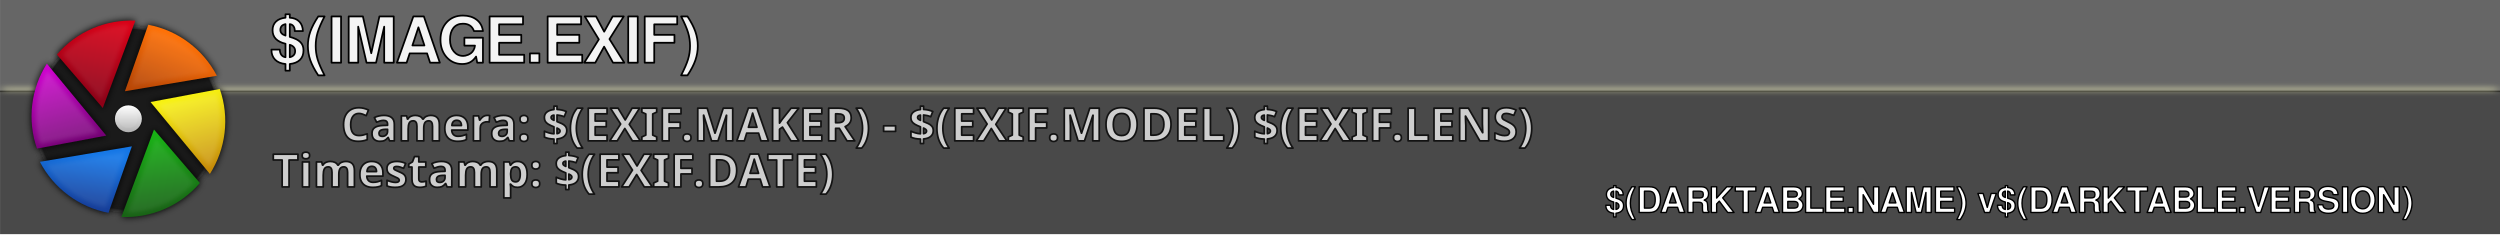
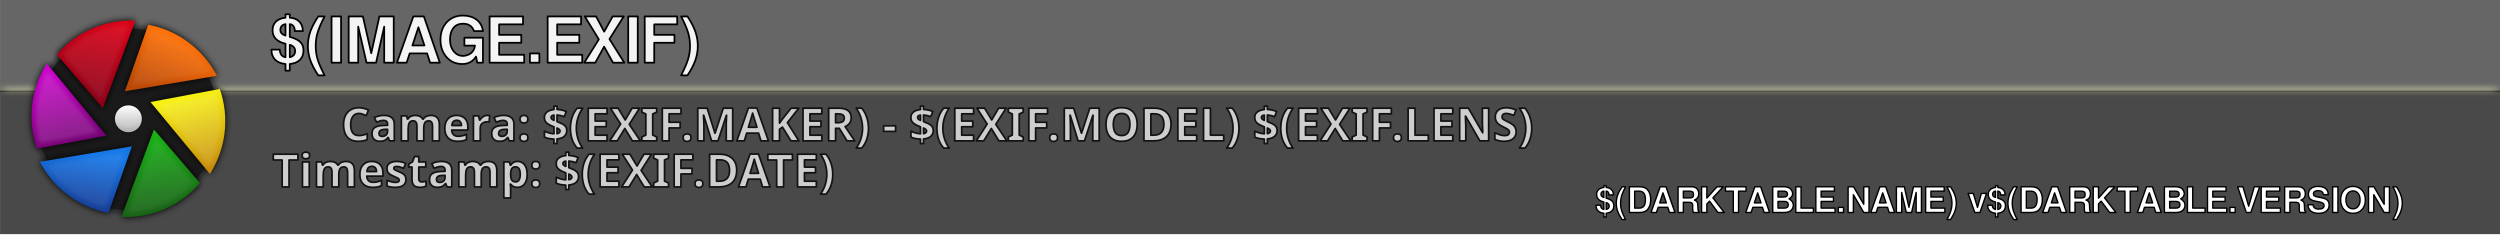
<svg xmlns="http://www.w3.org/2000/svg" xmlns:xlink="http://www.w3.org/1999/xlink" width="709.29" height="66.43" id="svg2" version="1.1">
  <defs id="defs4">
    <linearGradient id="linearGradient4671">
      <stop id="stop4673" offset="0" style="stop-color:#ffffff;stop-opacity:0.974;" />
      <stop id="stop4675" offset="1" style="stop-color:#ffffff;stop-opacity:0;" />
    </linearGradient>
    <linearGradient id="linearGradient4284">
      <stop id="stop4286" offset="0" style="stop-color:#a6cffc;stop-opacity:0.569;" />
      <stop id="stop4288" offset="1" style="stop-color:#9fcee8;stop-opacity:0;" />
    </linearGradient>
    <linearGradient id="linearGradient3733">
      <stop style="stop-color:#74b2f4;stop-opacity:0.662" offset="0" id="stop3735" />
      <stop style="stop-color:#9fcee8;stop-opacity:0;" offset="1" id="stop3737" />
    </linearGradient>
    <linearGradient id="linearGradient4591">
      <stop style="stop-color:#24357f;stop-opacity:0;" offset="0" id="stop4593" />
      <stop style="stop-color:#2f67a4;stop-opacity:0.243;" offset="1" id="stop4595" />
    </linearGradient>
    <linearGradient id="linearGradient4706">
      <stop style="stop-color:#000000;stop-opacity:1;" offset="0" id="stop4708" />
      <stop style="stop-color:#7b7b7b;stop-opacity:0.966;" offset="1" id="stop4710" />
    </linearGradient>
    <linearGradient id="linearGradient4465">
      <stop id="stop4467" offset="0" style="stop-color:#888888;stop-opacity:1;" />
      <stop id="stop4469" offset="1" style="stop-color:#e0e0e0;stop-opacity:0;" />
    </linearGradient>
    <linearGradient id="linearGradient4427">
      <stop id="stop4429" offset="0" style="stop-color:#bbbbbb;stop-opacity:1;" />
      <stop id="stop4431" offset="1" style="stop-color:#020202;stop-opacity:1" />
    </linearGradient>
    <linearGradient id="linearGradient4342-8">
      <stop style="stop-color:#a7a7a7;stop-opacity:1;" offset="0" id="stop4344-9" />
      <stop id="stop4415" offset="0.5" style="stop-color:#a7a7a7;stop-opacity:0;" />
      <stop style="stop-color:#a7a7a7;stop-opacity:1;" offset="1" id="stop4346-8" />
    </linearGradient>
    <linearGradient id="linearGradient3743">
      <stop style="stop-color:#000000;stop-opacity:1;" offset="0" id="stop3745" />
      <stop id="stop3751" offset="0.618" style="stop-color:#000000;stop-opacity:1;" />
      <stop style="stop-color:#232323;stop-opacity:0.948;" offset="1" id="stop3747" />
    </linearGradient>
    <linearGradient id="linearGradient3771">
      <stop style="stop-color:#fef6ba;stop-opacity:1;" offset="0" id="stop3773" />
      <stop style="stop-color:#fefdcb;stop-opacity:0.422;" offset="1" id="stop3775" />
    </linearGradient>
-     <filter color-interpolation-filters="sRGB" id="filter6056" x="-0.006" width="1.012" y="-1.503" height="4.006">
-       <feGaussianBlur stdDeviation="1.789" id="feGaussianBlur6058" />
-     </filter>
    <clipPath clipPathUnits="userSpaceOnUse" id="clipPath4207">
      <path style="fill:#000000;fill-opacity:0.214;fill-rule:nonzero;stroke:none" d="m -0.714,963.077 710,0 0,67.143 -710,0 0,-67.143 z" id="path4209" />
    </clipPath>
    <clipPath clipPathUnits="userSpaceOnUse" id="clipPath4207-9">
      <path style="fill:#000000;fill-opacity:0.214;fill-rule:nonzero;stroke:none" d="m -0.714,963.077 710,0 0,67.143 -710,0 0,-67.143 z" id="path4209-4" />
    </clipPath>
    <linearGradient id="linearGradient4105">
      <stop id="stop4107" offset="0" style="stop-color:#f7f10e;stop-opacity:1;" />
      <stop id="stop4109" offset="1" style="stop-color:#c58907;stop-opacity:1;" />
    </linearGradient>
    <linearGradient id="linearGradient4123">
      <stop id="stop4125" offset="0" style="stop-color:#17b414;stop-opacity:1;" />
      <stop id="stop4127" offset="1" style="stop-color:#176314;stop-opacity:1;" />
    </linearGradient>
    <linearGradient id="linearGradient4133">
      <stop id="stop4135" offset="0" style="stop-color:#1476e6;stop-opacity:1;" />
      <stop id="stop4137" offset="1" style="stop-color:#143e9a;stop-opacity:1;" />
    </linearGradient>
    <linearGradient id="linearGradient4143">
      <stop id="stop4145" offset="0" style="stop-color:#d000d0;stop-opacity:1;" />
      <stop id="stop4147" offset="1" style="stop-color:#760076;stop-opacity:1;" />
    </linearGradient>
    <linearGradient id="linearGradient4153">
      <stop id="stop4155" offset="0" style="stop-color:#d70016;stop-opacity:1;" />
      <stop id="stop4157" offset="1" style="stop-color:#8d0016;stop-opacity:1;" />
    </linearGradient>
    <linearGradient id="linearGradient4163">
      <stop id="stop4165" offset="0" style="stop-color:#ff7004;stop-opacity:1;" />
      <stop id="stop4167" offset="1" style="stop-color:#ba4704;stop-opacity:1;" />
    </linearGradient>
    <linearGradient id="linearGradient4209">
      <stop id="stop4211" offset="0" style="stop-color:#ffffff;stop-opacity:1;" />
      <stop id="stop4213" offset="1" style="stop-color:#ffffff;stop-opacity:0;" />
    </linearGradient>
    <linearGradient id="linearGradient4206">
      <stop id="stop4208" offset="0" style="stop-color:#ffffff;stop-opacity:1;" />
      <stop id="stop4210" offset="1" style="stop-color:#b0b0b0;stop-opacity:1;" />
    </linearGradient>
    <linearGradient id="linearGradient4163-0">
      <stop style="stop-color:#ff7004;stop-opacity:1;" offset="0" id="stop4165-8" />
      <stop style="stop-color:#ba4704;stop-opacity:1;" offset="1" id="stop4167-6" />
    </linearGradient>
    <linearGradient id="linearGradient4105-2">
      <stop style="stop-color:#f7f10e;stop-opacity:1;" offset="0" id="stop4107-4" />
      <stop style="stop-color:#c58907;stop-opacity:1;" offset="1" id="stop4109-7" />
    </linearGradient>
    <linearGradient id="linearGradient4123-9">
      <stop style="stop-color:#17b414;stop-opacity:1;" offset="0" id="stop4125-3" />
      <stop style="stop-color:#176314;stop-opacity:1;" offset="1" id="stop4127-9" />
    </linearGradient>
    <linearGradient id="linearGradient4133-2">
      <stop style="stop-color:#1476e6;stop-opacity:1;" offset="0" id="stop4135-8" />
      <stop style="stop-color:#143e9a;stop-opacity:1;" offset="1" id="stop4137-3" />
    </linearGradient>
    <linearGradient id="linearGradient4143-0">
      <stop style="stop-color:#d000d0;stop-opacity:1;" offset="0" id="stop4145-1" />
      <stop style="stop-color:#760076;stop-opacity:1;" offset="1" id="stop4147-7" />
    </linearGradient>
    <linearGradient id="linearGradient4153-8">
      <stop style="stop-color:#d70016;stop-opacity:1;" offset="0" id="stop4155-9" />
      <stop style="stop-color:#8d0016;stop-opacity:1;" offset="1" id="stop4157-1" />
    </linearGradient>
    <linearGradient id="linearGradient4206-5">
      <stop style="stop-color:#ffffff;stop-opacity:1;" offset="0" id="stop4208-4" />
      <stop style="stop-color:#b0b0b0;stop-opacity:1;" offset="1" id="stop4210-9" />
    </linearGradient>
    <filter id="filter4348">
      <feGaussianBlur id="feGaussianBlur4350" stdDeviation="1.758" />
    </filter>
    <filter id="filter4344">
      <feGaussianBlur id="feGaussianBlur4346" stdDeviation="4.822" />
    </filter>
    <filter id="filter4336">
      <feGaussianBlur id="feGaussianBlur4338" stdDeviation="5.057" />
    </filter>
    <filter id="filter4328">
      <feGaussianBlur id="feGaussianBlur4330" stdDeviation="5.057" />
    </filter>
    <filter id="filter4320">
      <feGaussianBlur id="feGaussianBlur4322" stdDeviation="4.825" />
    </filter>
    <filter id="filter4312">
      <feGaussianBlur id="feGaussianBlur4314" stdDeviation="4.819" />
    </filter>
    <filter id="filter4308">
      <feGaussianBlur id="feGaussianBlur4310" stdDeviation="4.831" />
    </filter>
    <filter height="1.235" y="-0.118" width="1.235" x="-0.118" id="filter4257">
      <feGaussianBlur id="feGaussianBlur4259" stdDeviation="3.136" />
    </filter>
    <filter height="1.221" y="-0.111" width="1.251" x="-0.126" id="filter4245">
      <feGaussianBlur id="feGaussianBlur4247" stdDeviation="9.291" />
    </filter>
    <linearGradient gradientUnits="userSpaceOnUse" y2="288" x2="256" y1="224" x1="256" id="linearGradient4212" xlink:href="#linearGradient4206-9" />
    <filter height="1.214" y="-0.107" width="1.239" x="-0.119" id="filter4019">
      <feGaussianBlur id="feGaussianBlur4021" stdDeviation="9.267" />
    </filter>
    <filter height="1.221" y="-0.11" width="1.251" x="-0.125" id="filter4015">
      <feGaussianBlur id="feGaussianBlur4017" stdDeviation="9.267" />
    </filter>
    <filter height="1.282" y="-0.141" width="1.204" x="-0.102" id="filter4011">
      <feGaussianBlur id="feGaussianBlur4013" stdDeviation="9.267" />
    </filter>
    <filter height="1.214" y="-0.107" width="1.239" x="-0.119" id="filter4007">
      <feGaussianBlur id="feGaussianBlur4009" stdDeviation="9.267" />
    </filter>
    <filter height="1.282" y="-0.141" width="1.204" x="-0.102" id="filter3999">
      <feGaussianBlur id="feGaussianBlur4001" stdDeviation="9.267" />
    </filter>
    <linearGradient y2="726.388" x2="318.297" y1="593.388" x1="372.859" gradientTransform="translate(518.2034,-554.7474)" gradientUnits="userSpaceOnUse" id="linearGradient3949" xlink:href="#linearGradient4163-1" />
    <linearGradient y2="752.06" x2="180.172" y1="580.06" x1="179.047" gradientTransform="translate(518.2034,-554.7474)" gradientUnits="userSpaceOnUse" id="linearGradient3947" xlink:href="#linearGradient4153-7" />
    <linearGradient y2="857.607" x2="54.765" y1="721.607" x1="108.797" gradientTransform="translate(518.2034,-554.7474)" gradientUnits="userSpaceOnUse" id="linearGradient3945" xlink:href="#linearGradient4143-5" />
    <linearGradient y2="997.544" x2="170.547" y1="873.544" x1="186.765" gradientTransform="translate(518.2034,-554.7474)" gradientUnits="userSpaceOnUse" id="linearGradient3943" xlink:href="#linearGradient4133-9" />
    <linearGradient y2="1000.923" x2="343.89" y1="815.922" x1="317.074" gradientTransform="translate(518.2034,-554.7474)" gradientUnits="userSpaceOnUse" id="linearGradient3941" xlink:href="#linearGradient4123-0" />
    <linearGradient y2="904.919" x2="444.453" y1="738.919" x1="393.14" gradientTransform="translate(518.2034,-554.7474)" gradientUnits="userSpaceOnUse" id="linearGradient3939" xlink:href="#linearGradient4105-21" />
    <linearGradient y2="710.341" x2="263.694" y1="650.053" x1="432.115" gradientTransform="matrix(0.5,-0.8660254,0.8660254,0.5,-555.02,81.19542)" gradientUnits="userSpaceOnUse" id="linearGradient3923" xlink:href="#linearGradient4153-7" />
    <linearGradient y2="643.987" x2="273.627" y1="694.418" x1="456.976" gradientTransform="matrix(-0.5,-0.8660254,0.8660254,-0.5,-300.8952,870.9616)" gradientUnits="userSpaceOnUse" id="linearGradient3919" xlink:href="#linearGradient4143-5" />
    <linearGradient y2="581.766" x2="342.125" y1="701.766" x1="326.125" gradientTransform="matrix(-1,0,0,-1,510.1248,1045.766)" gradientUnits="userSpaceOnUse" id="linearGradient3915" xlink:href="#linearGradient4133-9" />
    <linearGradient y2="612.484" x2="401.186" y1="725.269" x1="253.838" gradientTransform="matrix(-0.5,0.8660254,-0.8660254,-0.5,1067.02,430.8046)" gradientUnits="userSpaceOnUse" id="linearGradient3911" xlink:href="#linearGradient4123-0" />
    <linearGradient y2="683.489" x2="454.048" y1="637.059" x1="277.627" gradientTransform="matrix(0.5,0.8660254,-0.8660254,0.5,812.8952,-358.9616)" gradientUnits="userSpaceOnUse" id="linearGradient3907" xlink:href="#linearGradient4105-21" />
    <linearGradient gradientTransform="translate(1.875215,-533.7662)" y2="904.919" x2="444.453" y1="738.919" x1="393.14" gradientUnits="userSpaceOnUse" id="linearGradient3900" xlink:href="#linearGradient4105-21" />
    <linearGradient gradientTransform="translate(1.875215,-533.7662)" y2="1000.923" x2="343.89" y1="815.922" x1="317.074" gradientUnits="userSpaceOnUse" id="linearGradient3897" xlink:href="#linearGradient4123-0" />
    <linearGradient gradientTransform="translate(1.875215,-533.7662)" y2="997.544" x2="170.547" y1="873.544" x1="186.765" gradientUnits="userSpaceOnUse" id="linearGradient3894" xlink:href="#linearGradient4133-9" />
    <linearGradient gradientTransform="translate(1.875215,-533.7662)" y2="857.607" x2="54.765" y1="721.607" x1="108.797" gradientUnits="userSpaceOnUse" id="linearGradient3891" xlink:href="#linearGradient4143-5" />
    <linearGradient gradientTransform="translate(1.875215,-533.7662)" y2="752.06" x2="180.172" y1="580.06" x1="179.047" gradientUnits="userSpaceOnUse" id="linearGradient3888" xlink:href="#linearGradient4153-7" />
    <linearGradient gradientTransform="translate(1.875215,-533.7662)" y2="726.388" x2="318.297" y1="593.388" x1="372.859" gradientUnits="userSpaceOnUse" id="linearGradient3885" xlink:href="#linearGradient4163-1" />
    <filter height="2.2" y="-0.6" width="2.2" x="-0.6" id="filter4230">
      <feGaussianBlur id="feGaussianBlur4232" stdDeviation="12" />
    </filter>
    <filter height="1.6" y="-0.3" width="1.6" x="-0.3" id="filter4226">
      <feGaussianBlur id="feGaussianBlur4228" stdDeviation="25.864" />
    </filter>
    <radialGradient gradientUnits="userSpaceOnUse" gradientTransform="matrix(-1.717491,-0.2270816,0.1738184,-1.314644,961.0412,1140.425)" r="205.641" fy="495.543" fx="385.346" cy="495.543" cx="385.346" id="radialGradient4217" xlink:href="#linearGradient4209-7" />
    <filter id="filter4092">
      <feGaussianBlur id="feGaussianBlur4094" stdDeviation="4.72" />
    </filter>
    <filter id="filter4056">
      <feGaussianBlur id="feGaussianBlur4058" stdDeviation="4.766" />
    </filter>
    <filter id="filter4032">
      <feGaussianBlur id="feGaussianBlur4034" stdDeviation="5.065" />
    </filter>
    <filter id="filter3992">
      <feGaussianBlur id="feGaussianBlur3994" stdDeviation="4.717" />
    </filter>
    <filter id="filter3968">
      <feGaussianBlur id="feGaussianBlur3970" stdDeviation="4.612" />
    </filter>
    <filter id="filter3936">
      <feGaussianBlur id="feGaussianBlur3938" stdDeviation="4.822" />
    </filter>
    <filter id="filter3902">
      <feGaussianBlur id="feGaussianBlur3904" stdDeviation="9" />
    </filter>
    <filter color-interpolation-filters="sRGB" id="filter4107">
      <feGaussianBlur id="feGaussianBlur4109" stdDeviation="9" />
    </filter>
    <filter color-interpolation-filters="sRGB" id="filter3873">
      <feGaussianBlur id="feGaussianBlur3875" stdDeviation="11.392" />
    </filter>
    <linearGradient id="linearGradient4105-21">
      <stop id="stop4107-2" offset="0" style="stop-color:#f7f10e;stop-opacity:1;" />
      <stop id="stop4109-0" offset="1" style="stop-color:#c58907;stop-opacity:1;" />
    </linearGradient>
    <linearGradient id="linearGradient4123-0">
      <stop id="stop4125-1" offset="0" style="stop-color:#17b414;stop-opacity:1;" />
      <stop id="stop4127-96" offset="1" style="stop-color:#176314;stop-opacity:1;" />
    </linearGradient>
    <linearGradient id="linearGradient4133-9">
      <stop id="stop4135-0" offset="0" style="stop-color:#1476e6;stop-opacity:1;" />
      <stop id="stop4137-2" offset="1" style="stop-color:#143e9a;stop-opacity:1;" />
    </linearGradient>
    <linearGradient id="linearGradient4143-5">
      <stop id="stop4145-3" offset="0" style="stop-color:#d000d0;stop-opacity:1;" />
      <stop id="stop4147-4" offset="1" style="stop-color:#760076;stop-opacity:1;" />
    </linearGradient>
    <linearGradient id="linearGradient4153-7">
      <stop id="stop4155-8" offset="0" style="stop-color:#d70016;stop-opacity:1;" />
      <stop id="stop4157-2" offset="1" style="stop-color:#8d0016;stop-opacity:1;" />
    </linearGradient>
    <linearGradient id="linearGradient4163-1">
      <stop id="stop4165-9" offset="0" style="stop-color:#ff7004;stop-opacity:1;" />
      <stop id="stop4167-9" offset="1" style="stop-color:#ba4704;stop-opacity:1;" />
    </linearGradient>
    <linearGradient id="linearGradient4209-7">
      <stop id="stop4211-0" offset="0" style="stop-color:#ffffff;stop-opacity:1;" />
      <stop id="stop4213-8" offset="1" style="stop-color:#ffffff;stop-opacity:0;" />
    </linearGradient>
    <linearGradient id="linearGradient4206-9">
      <stop id="stop4208-3" offset="0" style="stop-color:#ffffff;stop-opacity:1;" />
      <stop id="stop4210-5" offset="1" style="stop-color:#b0b0b0;stop-opacity:1;" />
    </linearGradient>
    <linearGradient xlink:href="#linearGradient4163-1" id="linearGradient7427" gradientUnits="userSpaceOnUse" gradientTransform="translate(1.875215,-533.7662)" x1="372.859" y1="593.388" x2="318.297" y2="726.388" />
+     <filter style="color-interpolation-filters:sRGB" id="filter1131" x="-0.006" width="1.013" y="-1.586" height="4.171">
+       <feGaussianBlur stdDeviation="1.888" id="feGaussianBlur1133" />
+     </filter>
  </defs>
  <g id="layer1" transform="translate(0,-985.9322)">
-     <path style="fill:#000000;fill-opacity:0.692;fill-rule:nonzero;stroke:none" d="m -1.429,963.791 710,0 0,67.143 -710,0 0,-67.143 z" id="rect2816-6" clip-path="url(#clipPath4207-9)" transform="matrix(1,0,0,0.6129037,0.7267112,420.9189)" />
+     <path style="fill:#000000;fill-opacity:0.692;fill-rule:nonzero;stroke:none;" d="m -1.429,963.791 710,0 0,67.143 -710,0 0,-67.143 z" id="rect2816-6" clip-path="url(#clipPath4207-9)" transform="matrix(1,0,0,0.6129037,0.7267112,420.9189)" />
    <path style="fill:#000000;fill-opacity:0.577;fill-rule:nonzero;stroke:none" d="m -1.429,963.791 710,0 0,67.143 -710,0 0,-67.143 z" id="rect2816" clip-path="url(#clipPath4207)" transform="matrix(1,0,0,0.3978502,0.7267112,602.207)" />
-     <rect style="opacity:0.734;fill:#ffffc5;fill-opacity:0.692;fill-rule:nonzero;stroke:none;filter:url(#filter6056)" id="rect6046" width="712.857" height="2.857" x="-1.429" y="25" transform="matrix(1,0,0,0.4383424,0.01245107,999.7094)" />
-     <text xml:space="preserve" style="font-size:13px;font-style:normal;font-variant:normal;font-weight:bold;font-stretch:normal;text-align:start;line-height:125%;writing-mode:lr-tb;text-anchor:start;opacity:0.734;fill:#ffffff;fill-opacity:1;stroke:#000000;stroke-width:0.5;stroke-linecap:round;stroke-linejoin:round;stroke-miterlimit:4;stroke-opacity:1;stroke-dasharray:none;font-family:AlMateen;-inkscape-font-specification:AlMateen Bold" x="76.441" y="1009.651" id="text3685">
-       <tspan id="tspan3687" x="76.441" y="1009.651" style="font-size:13px;font-style:normal;font-variant:normal;font-weight:bold;font-stretch:normal;text-align:start;line-height:125%;writing-mode:lr-tb;text-anchor:start;fill:#ffffff;fill-opacity:1;stroke:#000000;stroke-width:0.5;stroke-linecap:round;stroke-linejoin:round;stroke-miterlimit:4;stroke-opacity:1;stroke-dasharray:none;font-family:AlMateen;-inkscape-font-specification:AlMateen Bold" />
-       <tspan x="76.441" y="1025.901" id="tspan3689" style="font-size:13px;font-style:normal;font-variant:normal;font-weight:bold;font-stretch:normal;text-align:start;line-height:125%;writing-mode:lr-tb;text-anchor:start;fill:#ffffff;fill-opacity:1;stroke:#000000;stroke-width:0.5;stroke-linecap:round;stroke-linejoin:round;stroke-miterlimit:4;stroke-opacity:1;stroke-dasharray:none;font-family:AlMateen;-inkscape-font-specification:AlMateen Bold">      Camera: $(EXIF.MAKER) - $(EXIF.MODEL) $(EXIF.LENS)</tspan>
+     <rect style="opacity:0.734;fill:#ffffc5;fill-opacity:0.692;fill-rule:nonzero;stroke:none;filter:url(#filter1131)" id="rect6046" width="712.857" height="2.857" x="-1.429" y="25" transform="matrix(1,0,0,0.4383424,0.01245107,999.7094)" />
+     <text xml:space="preserve" style="font-style:normal;font-variant:normal;font-weight:bold;font-stretch:normal;line-height:0%;font-family:AlMateen;-inkscape-font-specification:'AlMateen Bold';text-align:start;writing-mode:lr-tb;text-anchor:start;opacity:0.734;fill:#ffffff;fill-opacity:1;stroke:#000000;stroke-width:0.5;stroke-linecap:round;stroke-linejoin:round;stroke-miterlimit:4;stroke-dasharray:none;stroke-opacity:1" x="76.441" y="1009.651" id="text3685">
+       <tspan id="tspan3687" x="76.441" y="1009.651" style="font-style:normal;font-variant:normal;font-weight:bold;font-stretch:normal;font-size:13px;line-height:125%;font-family:AlMateen;-inkscape-font-specification:'AlMateen Bold';text-align:start;writing-mode:lr-tb;text-anchor:start;fill:#ffffff;fill-opacity:1;stroke:#000000;stroke-width:0.5;stroke-linecap:round;stroke-linejoin:round;stroke-miterlimit:4;stroke-dasharray:none;stroke-opacity:1"> </tspan>
+       <tspan x="76.441" y="1025.901" id="tspan3689" style="font-style:normal;font-variant:normal;font-weight:bold;font-stretch:normal;font-size:13px;line-height:125%;font-family:AlMateen;-inkscape-font-specification:'AlMateen Bold';text-align:start;writing-mode:lr-tb;text-anchor:start;fill:#ffffff;fill-opacity:1;stroke:#000000;stroke-width:0.5;stroke-linecap:round;stroke-linejoin:round;stroke-miterlimit:4;stroke-dasharray:none;stroke-opacity:1">      Camera: $(EXIF.MAKER) - $(EXIF.MODEL) $(EXIF.LENS)</tspan>
    </text>
-     <text xml:space="preserve" style="font-size:10px;font-style:normal;font-variant:normal;font-weight:bold;font-stretch:normal;text-align:end;line-height:125%;writing-mode:lr-tb;text-anchor:end;fill:#ffffff;fill-opacity:1;stroke:#000000;stroke-width:0.4;stroke-linecap:round;stroke-linejoin:round;stroke-miterlimit:4;stroke-opacity:1;stroke-dasharray:none;font-family:FreeSans;-inkscape-font-specification:FreeSans Bold" x="698.727" y="1046.223" id="text4340">
-       <tspan x="698.727" y="1046.223" style="font-size:10px;font-style:normal;font-variant:normal;font-weight:bold;font-stretch:normal;text-align:end;line-height:125%;writing-mode:lr-tb;text-anchor:end;fill:#ffffff;fill-opacity:1;stroke:#000000;stroke-width:0.4;stroke-linecap:round;stroke-linejoin:round;stroke-miterlimit:4;stroke-opacity:1;stroke-dasharray:none;font-family:FreeSans;-inkscape-font-specification:FreeSans Bold" id="tspan4394">$(DARKTABLE.NAME) v$(DARKTABLE.VERSION)</tspan>
+     <text xml:space="preserve" style="font-style:normal;font-variant:normal;font-weight:bold;font-stretch:normal;line-height:0%;font-family:FreeSans;-inkscape-font-specification:'FreeSans Bold';text-align:end;writing-mode:lr-tb;text-anchor:end;fill:#ffffff;fill-opacity:1;stroke:#000000;stroke-width:0.4;stroke-linecap:round;stroke-linejoin:round;stroke-miterlimit:4;stroke-dasharray:none;stroke-opacity:1" x="698.727" y="1046.223" id="text4340">
+       <tspan x="698.727" y="1046.223" style="font-style:normal;font-variant:normal;font-weight:bold;font-stretch:normal;font-size:10px;line-height:125%;font-family:FreeSans;-inkscape-font-specification:'FreeSans Bold';text-align:end;writing-mode:lr-tb;text-anchor:end;fill:#ffffff;fill-opacity:1;stroke:#000000;stroke-width:0.4;stroke-linecap:round;stroke-linejoin:round;stroke-miterlimit:4;stroke-dasharray:none;stroke-opacity:1" id="tspan4394">$(DARKTABLE.NAME) v$(DARKTABLE.VERSION)</tspan>
    </text>
-     <text xml:space="preserve" style="font-size:18px;font-style:normal;font-variant:normal;font-weight:bold;font-stretch:normal;text-align:start;line-height:125%;writing-mode:lr-tb;text-anchor:start;fill:#ffffff;fill-opacity:0.925;stroke:#000000;stroke-width:0.5;stroke-linecap:round;stroke-linejoin:round;stroke-miterlimit:4;stroke-opacity:1;stroke-dasharray:none;font-family:FreeSans;-inkscape-font-specification:FreeSans Bold" x="76.626" y="1003.718" id="text3742-5">
-       <tspan id="tspan3744-3" x="76.626" y="1003.718">$(IMAGE.EXIF)</tspan>
+     <text xml:space="preserve" style="font-style:normal;font-variant:normal;font-weight:bold;font-stretch:normal;line-height:0%;font-family:FreeSans;-inkscape-font-specification:'FreeSans Bold';text-align:start;writing-mode:lr-tb;text-anchor:start;fill:#ffffff;fill-opacity:0.925;stroke:#000000;stroke-width:0.5;stroke-linecap:round;stroke-linejoin:round;stroke-miterlimit:4;stroke-dasharray:none;stroke-opacity:1" x="76.626" y="1003.718" id="text3742-5">
+       <tspan id="tspan3744-3" x="76.626" y="1003.718" style="font-size:18px;line-height:1.25">$(IMAGE.EXIF)</tspan>
    </text>
-     <text xml:space="preserve" style="font-size:13px;font-style:normal;font-variant:normal;font-weight:bold;font-stretch:normal;text-align:start;line-height:125%;writing-mode:lr-tb;text-anchor:start;opacity:0.734;fill:#ffffff;fill-opacity:1;stroke:#000000;stroke-width:0.5;stroke-linecap:round;stroke-linejoin:round;stroke-miterlimit:4;stroke-opacity:1;stroke-dasharray:none;font-family:AlMateen;-inkscape-font-specification:AlMateen Bold" x="77.264" y="1022.712" id="text3685-4">
-       <tspan id="tspan3687-4" x="77.264" y="1022.712" style="font-size:13px;font-style:normal;font-variant:normal;font-weight:bold;font-stretch:normal;text-align:start;line-height:125%;writing-mode:lr-tb;text-anchor:start;fill:#ffffff;fill-opacity:1;stroke:#000000;stroke-width:0.5;stroke-linecap:round;stroke-linejoin:round;stroke-miterlimit:4;stroke-opacity:1;stroke-dasharray:none;font-family:AlMateen;-inkscape-font-specification:AlMateen Bold" />
-       <tspan x="77.264" y="1038.962" id="tspan3689-7" style="font-size:13px;font-style:normal;font-variant:normal;font-weight:bold;font-stretch:normal;text-align:start;line-height:125%;writing-mode:lr-tb;text-anchor:start;fill:#ffffff;fill-opacity:1;stroke:#000000;stroke-width:0.5;stroke-linecap:round;stroke-linejoin:round;stroke-miterlimit:4;stroke-opacity:1;stroke-dasharray:none;font-family:AlMateen;-inkscape-font-specification:AlMateen Bold">Timestamp: $(EXIF.DATE)</tspan>
+     <text xml:space="preserve" style="font-style:normal;font-variant:normal;font-weight:bold;font-stretch:normal;line-height:0%;font-family:AlMateen;-inkscape-font-specification:'AlMateen Bold';text-align:start;writing-mode:lr-tb;text-anchor:start;opacity:0.734;fill:#ffffff;fill-opacity:1;stroke:#000000;stroke-width:0.5;stroke-linecap:round;stroke-linejoin:round;stroke-miterlimit:4;stroke-dasharray:none;stroke-opacity:1" x="77.264" y="1022.712" id="text3685-4">
+       <tspan id="tspan3687-4" x="77.264" y="1022.712" style="font-style:normal;font-variant:normal;font-weight:bold;font-stretch:normal;font-size:13px;line-height:125%;font-family:AlMateen;-inkscape-font-specification:'AlMateen Bold';text-align:start;writing-mode:lr-tb;text-anchor:start;fill:#ffffff;fill-opacity:1;stroke:#000000;stroke-width:0.5;stroke-linecap:round;stroke-linejoin:round;stroke-miterlimit:4;stroke-dasharray:none;stroke-opacity:1"> </tspan>
+       <tspan x="77.264" y="1038.962" id="tspan3689-7" style="font-style:normal;font-variant:normal;font-weight:bold;font-stretch:normal;font-size:13px;line-height:125%;font-family:AlMateen;-inkscape-font-specification:'AlMateen Bold';text-align:start;writing-mode:lr-tb;text-anchor:start;fill:#ffffff;fill-opacity:1;stroke:#000000;stroke-width:0.5;stroke-linecap:round;stroke-linejoin:round;stroke-miterlimit:4;stroke-dasharray:none;stroke-opacity:1">Timestamp: $(EXIF.DATE)</tspan>
    </text>
    <g style="display:inline" id="g7363" transform="matrix(0.1194726,0,0,0.1194726,5.841134,989.0511)">
      <g style="display:inline" id="layer3">
-         <path transform="matrix(0.9555556,0,0,0.9555556,-17.33333,-17.24444)" d="M 510,287 C 510,411.264 409.264,512 285,512 C 160.736,512 60,411.264 60,287 C 60,162.736 160.736,62 285,62 C 403.859,62 502.216,154.449 509.569,273.08" id="path3947" style="opacity:0.95;fill:#1a1a1a;fill-opacity:1;stroke:none;filter:url(#filter4107)" />
-         <path transform="matrix(0.9555556,0,0,0.9555556,-17.33333,-17.24444)" d="M 510,287 C 510,411.264 409.264,512 285,512 C 160.736,512 60,411.264 60,287 C 60,162.736 160.736,62 285,62 C 403.859,62 502.216,154.449 509.569,273.08" id="path3892" style="opacity:0.95;fill:#1a1a1a;fill-opacity:1;stroke:none;display:inline;filter:url(#filter3902)" />
-         <path style="opacity:0.95;fill:#1a1a1a;fill-opacity:1;stroke:none;display:inline" id="path3021" d="M 510,287 C 510,411.264 409.264,512 285,512 C 160.736,512 60,411.264 60,287 C 60,162.736 160.736,62 285,62 C 403.859,62 502.216,154.449 509.569,273.08" transform="matrix(0.9555556,0,0,0.9555556,-17.33333,-17.24444)" />
+         <path transform="matrix(0.9555556,0,0,0.9555556,-17.33333,-17.24444)" d="M 510,287 A 225,225 0 0 1 288.482,511.973 225,225 0 0 1 60.108,293.963 225,225 0 0 1 274.557,62.242 225,225 0 0 1 509.569,273.08" id="path3947" style="opacity:0.95;fill:#1a1a1a;fill-opacity:1;stroke:none;filter:url(#filter4107)" />
+         <path transform="matrix(0.9555556,0,0,0.9555556,-17.33333,-17.24444)" d="M 510,287 A 225,225 0 0 1 288.482,511.973 225,225 0 0 1 60.108,293.963 225,225 0 0 1 274.557,62.242 225,225 0 0 1 509.569,273.08" id="path3892" style="opacity:0.95;fill:#1a1a1a;fill-opacity:1;stroke:none;display:inline;filter:url(#filter3902)" />
+         <path style="opacity:0.95;fill:#1a1a1a;fill-opacity:1;stroke:none;display:inline" id="path3021" d="M 510,287 A 225,225 0 0 1 288.482,511.973 225,225 0 0 1 60.108,293.963 225,225 0 0 1 274.557,62.242 225,225 0 0 1 509.569,273.08" transform="matrix(0.9555556,0,0,0.9555556,-17.33333,-17.24444)" />
      </g>
      <g style="display:none" id="layer7">
        <path id="path4203" d="M 255,42 C 136.259,42 40,138.259 40,257 C 40,282.087 44.29,306.178 52.188,328.562 C 122.37,318.918 200.684,333.173 256,256 C 303.726,189.416 387.013,177.089 451.281,169.188 C 417.58,93.908 342.051,42 255,42 z" style="opacity:0.589;fill:url(#radialGradient4217);fill-opacity:1;stroke:none;display:inline" />
      </g>
      <g style="display:none" transform="translate(0,-540.3622)" id="layer1-1">
        <g transform="translate(-709.1271,129.2995)" id="g3737">
          <path style="opacity:0.7;fill:#000000;fill-opacity:1;stroke:none;filter:url(#filter3873)" d="M 963.221,446.727 C 893.368,446.727 830.744,477.558 788.159,526.352 L 896.471,654.039 L 969.284,446.821 C 967.268,446.769 965.25,446.727 963.221,446.727 z" id="path3735" />
          <path style="opacity:0.7;fill:#000000;fill-opacity:1;stroke:none;filter:url(#filter3873)" d="M 1006.44,450.758 L 950.971,608.664 L 1169.409,571.914 C 1137.055,509.78 1077.45,464.121 1006.44,450.758 z" id="path3733" />
          <path style="opacity:0.7;fill:#000000;fill-opacity:1;stroke:none;filter:url(#filter3873)" d="M 765.94,548.352 C 743.743,583.968 730.909,626.013 730.909,671.071 C 730.909,696.362 734.97,720.714 742.44,743.508 L 907.878,715.696 L 765.94,548.352 z" id="path3731-1" />
          <path style="opacity:0.7;fill:#000000;fill-opacity:1;stroke:none;filter:url(#filter3873)" d="M 1175.94,606.352 L 1011.253,634.071 L 1152.315,802.133 C 1174.65,766.444 1187.565,724.275 1187.565,679.071 C 1187.565,653.668 1183.476,629.232 1175.94,606.352 z" id="path3729" />
          <path style="opacity:0.7;fill:#000000;fill-opacity:1;stroke:none;filter:url(#filter3873)" d="M 1021.659,693.039 L 1021.409,693.727 L 1021.878,693.914 L 1007.971,730.539 L 1008.253,732.352 L 1007.221,732.539 L 943.19,901.102 C 947.179,901.306 951.182,901.414 955.221,901.414 C 1024.909,901.414 1087.416,870.726 1130.003,822.133 L 1021.659,693.039 z" id="path3727" />
          <path style="opacity:0.7;fill:#000000;fill-opacity:1;stroke:none;filter:url(#filter3873)" d="M 971.659,739.508 L 754.878,775.946 C 786.302,836.514 843.616,881.491 912.159,896.227 L 971.659,739.508 z" id="path3714-9" />
        </g>
      </g>
      <g style="display:inline" id="layer9">
        <path style="fill:#000000;fill-opacity:1;fill-rule:nonzero;stroke:none;display:inline;filter:url(#filter3999)" d="M 303.203,32.669 L 247.734,190.575 L 466.172,153.825 C 433.818,91.69 374.213,46.032 303.203,32.669 z" id="path3951" />
        <path id="path3953" d="M 473.012,185.213 L 308.527,216.129 L 449.572,386.927 C 487.205,327.84 496.945,253.391 473.012,185.213 z" style="fill:#000000;fill-opacity:1;fill-rule:nonzero;stroke:none;display:inline;filter:url(#filter4245)" />
        <path style="fill:#000000;fill-opacity:1;fill-rule:nonzero;stroke:none;display:inline;filter:url(#filter4007)" d="M 425.809,408.545 L 316.793,281.554 L 239.4,489.102 C 309.388,492.149 378.731,463.36 425.809,408.545 z" id="path3955" />
        <path id="path3957" d="M 208.797,479.331 L 264.266,321.425 L 45.828,358.175 C 78.182,420.31 137.787,465.968 208.797,479.331 z" style="fill:#000000;fill-opacity:1;fill-rule:nonzero;stroke:none;display:inline;filter:url(#filter4011)" />
        <path style="fill:#000000;fill-opacity:1;fill-rule:nonzero;stroke:none;display:inline;filter:url(#filter4015)" d="M 38.988,326.787 L 203.473,295.871 L 62.428,125.073 C 24.795,184.16 15.055,258.609 38.988,326.787 z" id="path3959" />
        <path id="path3961" d="M 86.191,103.455 L 195.207,230.446 L 272.6,22.898 C 202.612,19.851 133.269,48.64 86.191,103.455 z" style="fill:#000000;fill-opacity:1;fill-rule:nonzero;stroke:none;display:inline;filter:url(#filter4019)" />
-         <path style="fill:#000000;fill-opacity:1;stroke:none;display:inline;filter:url(#filter4257)" id="path4249" d="M 288,256 C 288,273.673 273.673,288 256,288 C 238.327,288 224,273.673 224,256 C 224,238.327 238.327,224 256,224 C 273.673,224 288,238.327 288,256 z" />
+         <path style="fill:#000000;fill-opacity:1;stroke:none;display:inline;filter:url(#filter4257)" id="path4249" d="m 288,256 a 32,32 0 0 1 -32,32 32,32 0 0 1 -32,-32 32,32 0 0 1 32,-32 32,32 0 0 1 32,32 z" />
      </g>
      <g style="display:none" id="layer5">
        <path style="fill:url(#linearGradient3900);fill-opacity:1;fill-rule:nonzero;stroke:none;display:inline;filter:url(#filter3915)" d="M 472.703,188.262 L 308.016,215.981 L 449.078,384.044 C 471.413,348.355 484.328,306.185 484.328,260.981 C 484.328,235.579 480.239,211.143 472.703,188.262 z" id="path4103" />
        <path style="fill:url(#linearGradient3897);fill-opacity:1;fill-rule:nonzero;stroke:none;display:inline;filter:url(#filter3927)" d="M 318.422,274.95 L 318.172,275.637 L 318.641,275.825 L 304.734,312.45 C 298.455,329.849 319.494,274.616 318.984,275.95 L 239.953,483.012 C 239.758,483.522 247.945,483.325 251.984,483.325 C 321.672,483.325 384.179,452.637 426.766,404.044 z" id="path4121" />
        <path style="fill:url(#linearGradient3894);fill-opacity:1;fill-rule:nonzero;stroke:none;display:inline;filter:url(#filter3865)" d="M 268.422,321.419 L 51.641,357.856 C 83.065,418.424 140.379,463.402 208.922,478.137 L 268.422,321.419 z" id="path4131" />
        <path style="fill:url(#linearGradient3891);fill-opacity:1;fill-rule:nonzero;stroke:none;display:inline;filter:url(#filter3878)" d="M 62.703,130.262 C 40.506,165.878 27.672,207.923 27.672,252.981 C 27.672,278.273 31.732,302.625 39.203,325.419 L 204.641,297.606 L 62.703,130.262 z" id="path4141" />
        <path style="fill:url(#linearGradient3888);fill-opacity:1;fill-rule:nonzero;stroke:none;display:inline;filter:url(#filter3891)" d="M 259.984,28.637 C 190.131,28.637 127.507,59.468 84.922,108.262 L 193.234,235.95 L 266.047,28.731 C 264.031,28.68 262.013,28.637 259.984,28.637 z" id="path4151" />
        <path style="fill:url(#linearGradient7427);fill-opacity:1;fill-rule:nonzero;stroke:none;display:inline;filter:url(#filter3903)" d="M 303.203,32.669 L 247.734,190.575 L 466.172,153.825 C 433.818,91.69 374.213,46.032 303.203,32.669 z" id="path4161" />
        <path id="path3927" d="M 989.031,167.281 L 824.344,195 L 965.406,363.062 C 987.741,327.373 1000.656,285.204 1000.656,240 C 1000.656,214.597 996.567,190.162 989.031,167.281 z" style="fill:url(#linearGradient3939);fill-opacity:1;fill-rule:nonzero;stroke:none;display:inline;filter:url(#filter3915)" />
        <path id="path3929" d="M 834.75,253.969 L 834.5,254.656 L 834.969,254.844 L 821.063,291.469 C 814.783,308.868 835.822,253.635 835.313,254.969 L 756.281,462.031 C 756.087,462.541 764.273,462.344 768.313,462.344 C 838,462.344 900.507,431.656 943.094,383.062 z" style="fill:url(#linearGradient3941);fill-opacity:1;fill-rule:nonzero;stroke:none;display:inline;filter:url(#filter3927)" />
        <path id="path3931" d="M 784.75,300.438 L 567.969,336.875 C 599.393,397.443 656.707,442.42 725.25,457.156 L 784.75,300.438 z" style="fill:url(#linearGradient3943);fill-opacity:1;fill-rule:nonzero;stroke:none;display:inline;filter:url(#filter3865)" />
        <path id="path3933" d="M 579.031,109.281 C 556.834,144.897 544,186.942 544,232 C 544,257.292 548.061,281.643 555.531,304.438 L 720.969,276.625 L 579.031,109.281 z" style="fill:url(#linearGradient3945);fill-opacity:1;fill-rule:nonzero;stroke:none;display:inline;filter:url(#filter3878)" />
        <path id="path3935" d="M 776.313,7.656 C 706.46,7.656 643.835,38.487 601.25,87.281 L 709.563,214.969 L 782.375,7.75 C 780.359,7.698 778.341,7.656 776.313,7.656 z" style="fill:url(#linearGradient3947);fill-opacity:1;fill-rule:nonzero;stroke:none;display:inline;filter:url(#filter3891)" />
        <path id="path3937" d="M 819.531,11.688 L 764.063,169.594 L 982.5,132.844 C 950.146,70.709 890.541,25.05 819.531,11.688 z" style="fill:url(#linearGradient3949);fill-opacity:1;fill-rule:nonzero;stroke:none;display:inline;filter:url(#filter3903)" />
      </g>
      <g style="display:inline" id="layer2">
-         <path id="path3902" d="M 303.203,32.669 L 247.734,190.575 L 466.172,153.825 C 433.818,91.69 374.213,46.032 303.203,32.669 z" style="fill:url(#linearGradient3885);fill-opacity:1;fill-rule:nonzero;stroke:none;display:inline;filter:url(#filter3903)" />
-         <path style="fill:url(#linearGradient3907);fill-opacity:1;fill-rule:nonzero;stroke:none;display:inline;filter:url(#filter3903)" d="M 473.012,185.213 L 308.527,216.129 L 449.572,386.927 C 487.205,327.84 496.945,253.391 473.012,185.213 z" id="path3905" />
-         <path id="path3909" d="M 425.809,408.545 L 316.793,281.554 L 239.4,489.102 C 309.388,492.149 378.731,463.36 425.809,408.545 z" style="fill:url(#linearGradient3911);fill-opacity:1;fill-rule:nonzero;stroke:none;display:inline;filter:url(#filter3903)" />
-         <path style="fill:url(#linearGradient3915);fill-opacity:1;fill-rule:nonzero;stroke:none;display:inline;filter:url(#filter3903)" d="M 208.797,479.331 L 264.266,321.425 L 45.828,358.175 C 78.182,420.31 137.787,465.968 208.797,479.331 z" id="path3913" />
-         <path id="path3917" d="M 38.988,326.787 L 203.473,295.871 L 62.428,125.073 C 24.795,184.16 15.055,258.609 38.988,326.787 z" style="fill:url(#linearGradient3919);fill-opacity:1;fill-rule:nonzero;stroke:none;display:inline;filter:url(#filter3903)" />
-         <path style="fill:url(#linearGradient3923);fill-opacity:1;fill-rule:nonzero;stroke:none;display:inline;filter:url(#filter3903)" d="M 86.191,103.455 L 195.207,230.446 L 272.6,22.898 C 202.612,19.851 133.269,48.64 86.191,103.455 z" id="path3921" />
-         <path d="M 288,256 C 288,273.673 273.673,288 256,288 C 238.327,288 224,273.673 224,256 C 224,238.327 238.327,224 256,224 C 273.673,224 288,238.327 288,256 z" id="path4204" style="fill:url(#linearGradient4212);fill-opacity:1;stroke:none" />
+         <path id="path3902" d="M 303.203,32.669 L 247.734,190.575 L 466.172,153.825 C 433.818,91.69 374.213,46.032 303.203,32.669 z" style="fill:url(#linearGradient3885);fill-opacity:1;fill-rule:nonzero;stroke:none;display:inline;" />
+         <path style="fill:url(#linearGradient3907);fill-opacity:1;fill-rule:nonzero;stroke:none;display:inline;" d="M 473.012,185.213 L 308.527,216.129 L 449.572,386.927 C 487.205,327.84 496.945,253.391 473.012,185.213 z" id="path3905" />
+         <path id="path3909" d="M 425.809,408.545 L 316.793,281.554 L 239.4,489.102 C 309.388,492.149 378.731,463.36 425.809,408.545 z" style="fill:url(#linearGradient3911);fill-opacity:1;fill-rule:nonzero;stroke:none;display:inline;" />
+         <path style="fill:url(#linearGradient3915);fill-opacity:1;fill-rule:nonzero;stroke:none;display:inline;" d="M 208.797,479.331 L 264.266,321.425 L 45.828,358.175 C 78.182,420.31 137.787,465.968 208.797,479.331 z" id="path3913" />
+         <path id="path3917" d="M 38.988,326.787 L 203.473,295.871 L 62.428,125.073 C 24.795,184.16 15.055,258.609 38.988,326.787 z" style="fill:url(#linearGradient3919);fill-opacity:1;fill-rule:nonzero;stroke:none;display:inline;" />
+         <path style="fill:url(#linearGradient3923);fill-opacity:1;fill-rule:nonzero;stroke:none;display:inline;" d="M 86.191,103.455 L 195.207,230.446 L 272.6,22.898 C 202.612,19.851 133.269,48.64 86.191,103.455 z" id="path3921" />
+         <path d="m 288,256 a 32,32 0 0 1 -32,32 32,32 0 0 1 -32,-32 32,32 0 0 1 32,-32 32,32 0 0 1 32,32 z" id="path4204" style="fill:url(#linearGradient4212);fill-opacity:1;stroke:none;" />
      </g>
      <g style="opacity:0.5;display:none" id="layer4">
        <path id="path3804" d="M 241.719,576.969 C 189.197,580.726 138.188,604.581 101.719,642.438 C 129.917,675.677 158.115,708.917 186.312,742.156 C 205.35,686.974 225.58,632.227 243.875,576.844 C 243.156,576.885 242.438,576.927 241.719,576.969 z" style="opacity:0.15;fill:#ffffff;fill-opacity:1;fill-rule:nonzero;stroke:none;filter:url(#filter3968)" transform="translate(0,-540.3622)" />
        <path id="path3820" d="M 260.844,711.688 C 323.425,701.105 386.122,690.785 448.625,680 C 417.946,628.886 365.853,590.962 307.75,578.031 C 292.115,622.583 276.479,667.135 260.844,711.688 z" style="opacity:0.15;fill:#ffffff;fill-opacity:1;fill-rule:nonzero;stroke:none;filter:url(#filter3936)" transform="translate(0,-540.3622)" />
        <path id="path3832" d="M 325.031,756.688 C 365.273,804.608 405.275,852.73 445.844,900.375 C 473.392,849.922 479.763,788.425 463.844,733.281 C 417.573,741.083 371.302,748.885 325.031,756.688 z" style="opacity:0.25;fill:#ffffff;fill-opacity:1;fill-rule:nonzero;stroke:none;filter:url(#filter3992)" transform="translate(0,-540.3622)" />
        <path id="path3844" d="M 319.75,829.906 C 297.843,889.203 274.889,948.121 252.438,1007.219 C 312.065,1006.646 371.038,981.007 411.594,937.5 C 381.135,901.229 350.677,864.958 320.219,828.688 L 319.86,829.621 L 319.75,829.906 z" style="opacity:0.15;fill:#ffffff;fill-opacity:1;fill-rule:nonzero;stroke:none;filter:url(#filter4032)" transform="translate(0,-540.3622)" />
        <path id="path3856" d="M 65.375,899.125 C 95,948.751 144.825,985.936 200.75,1000.219 C 217.469,956.146 234.188,912.073 250.906,868 C 189.062,878.375 127.219,888.75 65.375,899.125 z" style="opacity:0.15;fill:#ffffff;fill-opacity:1;fill-rule:nonzero;stroke:none;filter:url(#filter4056)" transform="translate(0,-540.3622)" />
        <path id="path3880" d="M 61.719,682.406 C 34.784,732.523 28.68,793.279 44.281,847.906 C 90.802,840.104 137.323,832.302 183.844,824.5 C 143.333,776.76 102.823,729.021 62.312,681.281 L 61.846,682.166 L 61.719,682.406 z" style="opacity:0.25;fill:#ffffff;fill-opacity:1;fill-rule:nonzero;stroke:none;filter:url(#filter4092)" transform="translate(0,-540.3622)" />
      </g>
      <g style="opacity:0.5;display:inline" id="layer6">
        <path id="path4023" d="M 262.75,177.906 C 325.273,167.173 387.945,157.303 450.375,146.031 C 419.72,95.155 367.864,57.206 309.656,44.25 C 294.021,88.802 278.385,133.354 262.75,177.906 z" style="opacity:0.15;fill:#ffffff;fill-opacity:1;fill-rule:nonzero;stroke:none;display:inline;filter:url(#filter4312)" />
        <path id="path4025" d="M 327.031,222.844 C 367.555,271.632 407.446,320.946 448.438,369.344 C 477.158,317.42 484.031,253.434 466.219,196.625 C 419.823,205.365 373.427,214.104 327.031,222.844 z" style="opacity:0.25;fill:#ffffff;fill-opacity:1;fill-rule:nonzero;stroke:none;display:inline;filter:url(#filter4320)" />
        <path id="path4027" d="M 253.688,479.312 C 313.473,478.262 372.118,452.307 412.438,408.438 C 381.698,372.604 350.958,336.771 320.219,300.938 C 298.042,360.396 275.865,419.854 253.688,479.312 z" style="opacity:0.15;fill:#ffffff;fill-opacity:1;fill-rule:nonzero;stroke:none;display:inline;filter:url(#filter4336)" />
        <path id="path4029" d="M 61.438,365.688 C 92.011,416.624 143.953,454.726 202.344,467.75 C 217.979,423.198 233.615,378.646 249.25,334.094 C 186.646,344.625 124.042,355.156 61.438,365.688 z" style="opacity:0.15;fill:#ffffff;fill-opacity:1;fill-rule:nonzero;stroke:none;display:inline;filter:url(#filter4344)" />
        <path id="path4031" d="M 63.25,143.219 C 34.737,195.071 28.061,258.839 45.781,315.375 C 92.198,306.635 138.615,297.896 185.031,289.156 C 144.594,240.219 104.156,191.281 63.719,142.344 L 63.25,143.219 z" style="opacity:0.25;fill:#ffffff;fill-opacity:1;fill-rule:nonzero;stroke:none;display:inline;filter:url(#filter4308)" />
        <path id="path4033" d="M 257.719,32.719 C 198.321,33.771 139.788,59.88 99.531,103.531 C 130.281,139.375 161.031,175.219 191.781,211.062 C 213.958,151.604 236.135,92.146 258.312,32.688 L 257.719,32.719 z" style="opacity:0.15;fill:#ffffff;fill-opacity:1;fill-rule:nonzero;stroke:none;display:inline;filter:url(#filter4328)" />
        <path id="path4214" d="M 254.781,234.031 C 236.902,233.845 226.547,259.66 240.219,271.531 C 250.589,282.202 271.625,279.038 276.438,264.375 C 281.679,251.771 273.124,235.339 259.156,234.219 C 257.705,234.016 256.246,233.936 254.781,234.031 z" style="opacity:0.15;fill:#ffffff;fill-opacity:1;stroke:none;display:inline;filter:url(#filter4348)" />
      </g>
      <g style="display:none" id="layer8">
-         <path d="M 359.457,256 C 359.457,313.137 313.137,359.457 256,359.457 C 198.863,359.457 152.543,313.137 152.543,256 C 152.543,198.863 198.863,152.543 256,152.543 C 310.652,152.543 355.877,195.052 359.258,249.599" id="path4222" style="opacity:0.589;fill:#ffffff;fill-opacity:1;stroke:none;filter:url(#filter4226)" />
-         <path d="M 280,256 C 280,269.255 269.255,280 256,280 C 242.745,280 232,269.255 232,256 C 232,242.745 242.745,232 256,232 C 268.678,232 279.17,241.861 279.954,254.515" id="path4220" style="opacity:0.589;fill:#ffffff;fill-opacity:1;stroke:none;filter:url(#filter4230)" />
-         <path style="opacity:0.589;fill:#ffffff;fill-opacity:1;stroke:none;filter:url(#filter4230)" id="path4234" d="M 280,256 C 280,269.255 269.255,280 256,280 C 242.745,280 232,269.255 232,256 C 232,242.745 242.745,232 256,232 C 268.678,232 279.17,241.861 279.954,254.515" />
+         <path d="M 359.457,256 A 103.457,103.457 0 0 1 257.601,359.444 103.457,103.457 0 0 1 152.593,259.202 a 103.457,103.457 0 0 1 98.605,-106.547 103.457,103.457 0 0 1 108.06,96.944" id="path4222" style="opacity:0.589;fill:#ffffff;fill-opacity:1;stroke:none;filter:url(#filter4226)" />
+         <path d="m 280,256 a 24,24 0 0 1 -23.629,23.997 24,24 0 0 1 -24.36,-23.254 24,24 0 0 1 22.875,-24.717 24,24 0 0 1 25.068,22.489" id="path4220" style="opacity:0.589;fill:#ffffff;fill-opacity:1;stroke:none;filter:url(#filter4230)" />
+         <path style="opacity:0.589;fill:#ffffff;fill-opacity:1;stroke:none;filter:url(#filter4230)" id="path4234" d="m 280,256 a 24,24 0 0 1 -23.629,23.997 24,24 0 0 1 -24.36,-23.254 24,24 0 0 1 22.875,-24.717 24,24 0 0 1 25.068,22.489" />
      </g>
    </g>
  </g>
</svg>
